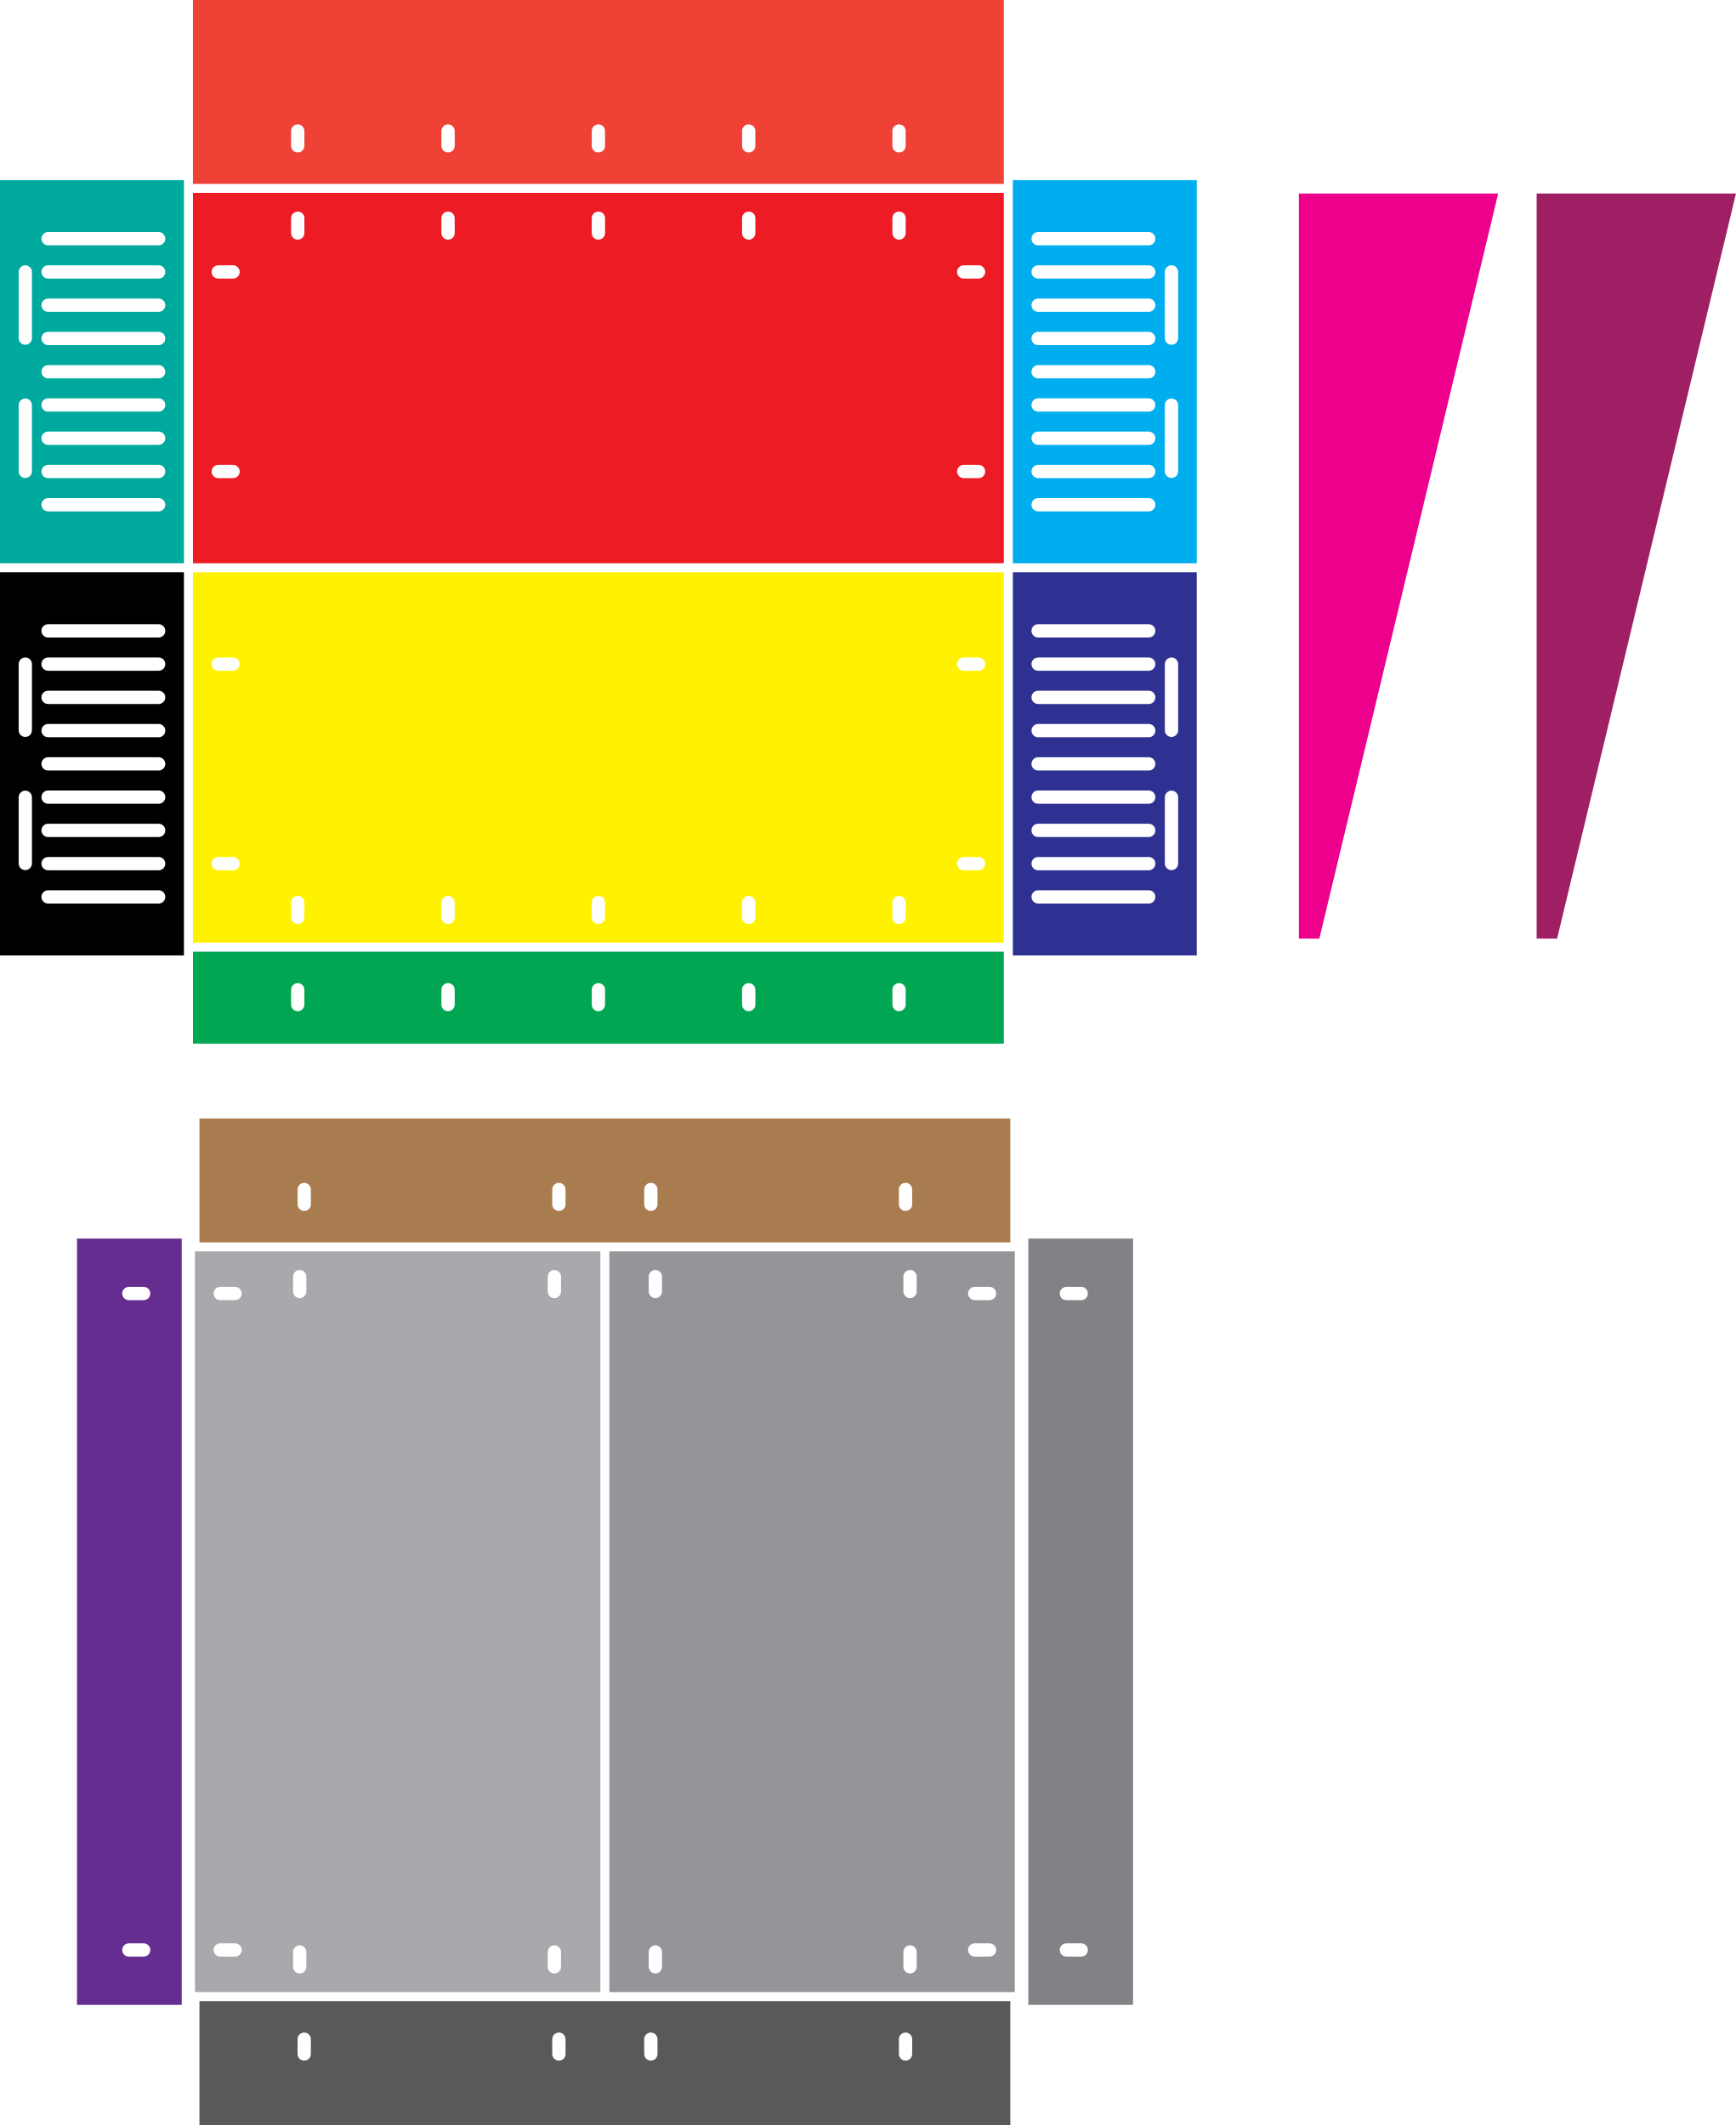
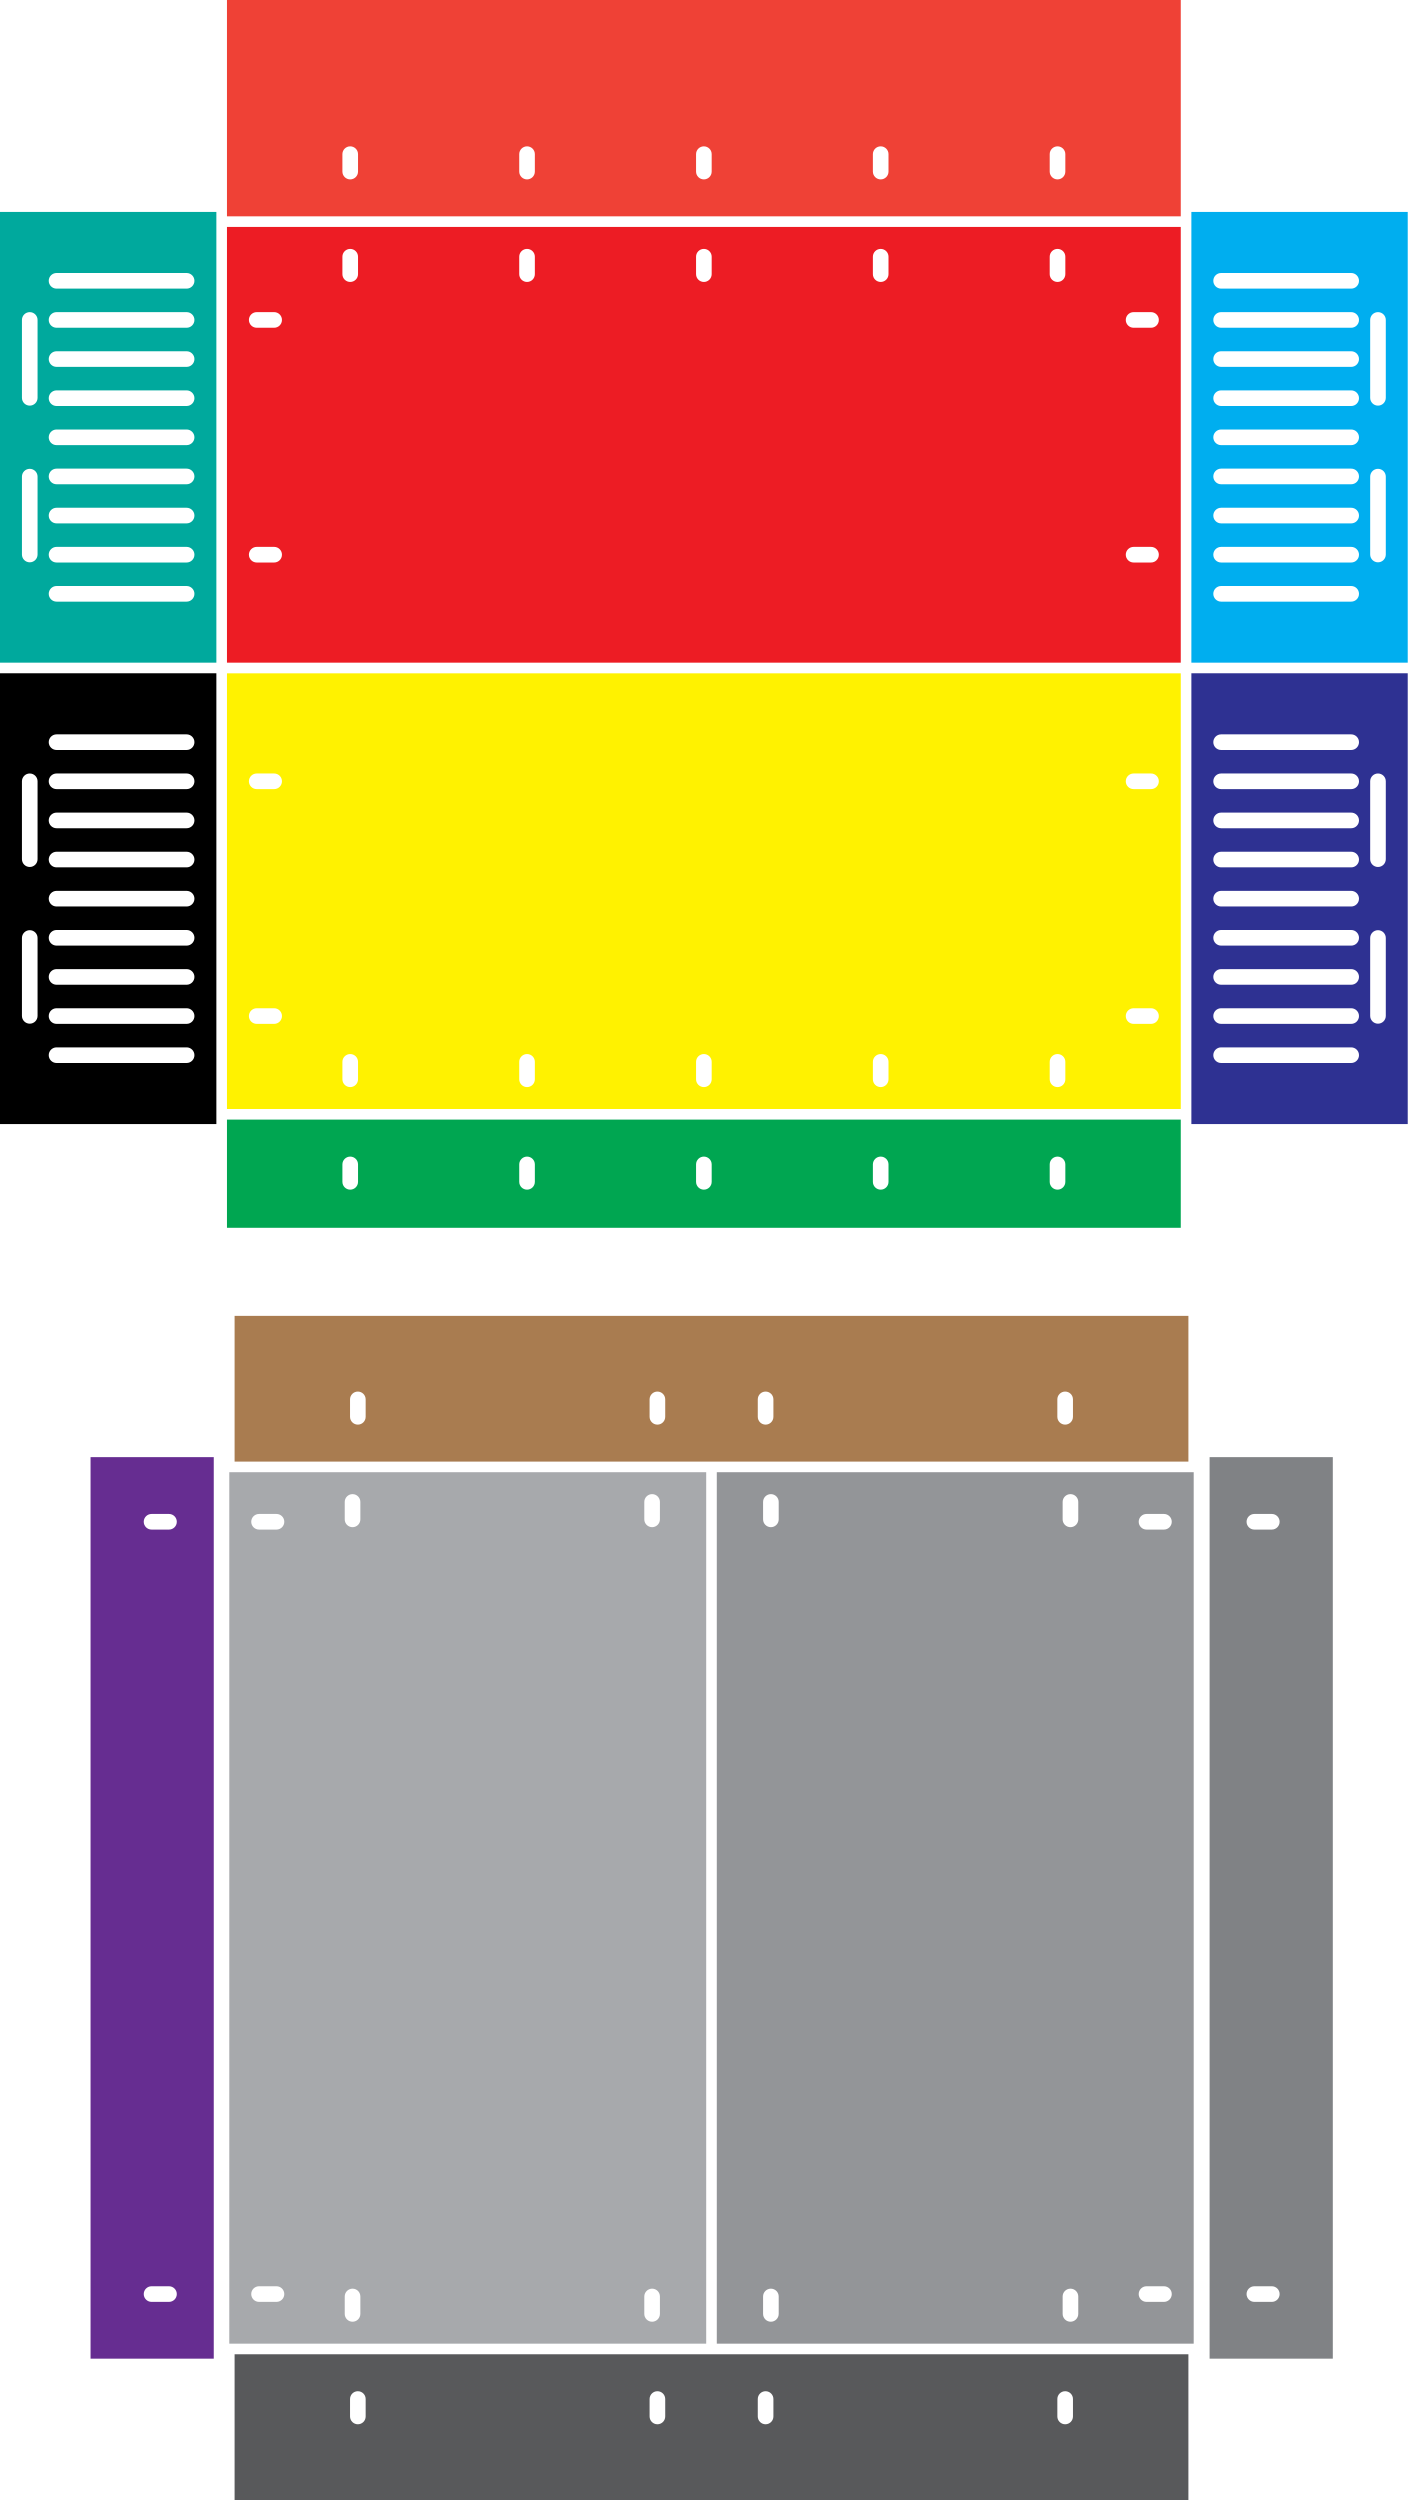
- <svg xmlns="http://www.w3.org/2000/svg" xml:space="preserve" style="enable-background:new 0 0 1926.153 2358.23" viewBox="0 0 1926.153 2358.23">
-   <path d="M1225.858 625.118h102.047V199.921h-204.094v425.197h102.047zm66.614-323.32c0-4.07 3.3-7.37 7.37-7.37s7.37 3.3 7.37 7.37v73.457c0 4.07-3.3 7.37-7.37 7.37s-7.37-3.3-7.37-7.37v-73.457zm0 147.807c0-4.07 3.3-7.37 7.37-7.37s7.37 3.3 7.37 7.37v73.457c0 4.07-3.3 7.37-7.37 7.37s-7.37-3.3-7.37-7.37v-73.457zm-140.599-192.084h122.688c4.07 0 7.37 3.3 7.37 7.37s-3.3 7.37-7.37 7.37h-122.688c-4.07 0-7.37-3.3-7.37-7.37s3.3-7.37 7.37-7.37zm0 36.907h122.688c4.07 0 7.37 3.3 7.37 7.37s-3.3 7.37-7.37 7.37h-122.688c-4.07 0-7.37-3.3-7.37-7.37s3.3-7.37 7.37-7.37zm0 36.907h122.688c4.07 0 7.37 3.3 7.37 7.37s-3.3 7.37-7.37 7.37h-122.688c-4.07 0-7.37-3.3-7.37-7.37s3.3-7.37 7.37-7.37zm0 36.907h122.688c4.07 0 7.37 3.3 7.37 7.37s-3.3 7.37-7.37 7.37h-122.688c-4.07 0-7.37-3.3-7.37-7.37s3.3-7.37 7.37-7.37zm0 36.907h122.688c4.07 0 7.37 3.3 7.37 7.37s-3.3 7.37-7.37 7.37h-122.688c-4.07 0-7.37-3.3-7.37-7.37s3.3-7.37 7.37-7.37zm0 36.907h122.688c4.07 0 7.37 3.3 7.37 7.37s-3.3 7.37-7.37 7.37h-122.688c-4.07 0-7.37-3.3-7.37-7.37s3.3-7.37 7.37-7.37zm0 36.907h122.688c4.07 0 7.37 3.3 7.37 7.37s-3.3 7.37-7.37 7.37h-122.688c-4.07 0-7.37-3.3-7.37-7.37s3.3-7.37 7.37-7.37zm0 36.907h122.688c4.07 0 7.37 3.3 7.37 7.37s-3.3 7.37-7.37 7.37h-122.688c-4.07 0-7.37-3.3-7.37-7.37s3.3-7.37 7.37-7.37zm0 36.908h122.688c4.07 0 7.37 3.3 7.37 7.37s-3.3 7.37-7.37 7.37h-122.688c-4.07 0-7.37-3.3-7.37-7.37 0-4.071 3.3-7.37 7.37-7.37z" style="fill:#00aeef" />
-   <path d="M102.047 625.118h102.047V199.921H0v425.197h102.047zM53.343 257.521h122.688c4.07 0 7.37 3.3 7.37 7.37s-3.3 7.37-7.37 7.37H53.343c-4.07 0-7.37-3.3-7.37-7.37s3.3-7.37 7.37-7.37zm0 36.907h122.688c4.07 0 7.37 3.3 7.37 7.37s-3.3 7.37-7.37 7.37H53.343c-4.07 0-7.37-3.3-7.37-7.37s3.3-7.37 7.37-7.37zm0 36.907h122.688c4.07 0 7.37 3.3 7.37 7.37s-3.3 7.37-7.37 7.37H53.343c-4.07 0-7.37-3.3-7.37-7.37s3.3-7.37 7.37-7.37zm0 36.907h122.688c4.07 0 7.37 3.3 7.37 7.37s-3.3 7.37-7.37 7.37H53.343c-4.07 0-7.37-3.3-7.37-7.37s3.3-7.37 7.37-7.37zm0 36.907h122.688c4.07 0 7.37 3.3 7.37 7.37s-3.3 7.37-7.37 7.37H53.343c-4.07 0-7.37-3.3-7.37-7.37s3.3-7.37 7.37-7.37zm0 36.907h122.688c4.07 0 7.37 3.3 7.37 7.37s-3.3 7.37-7.37 7.37H53.343c-4.07 0-7.37-3.3-7.37-7.37s3.3-7.37 7.37-7.37zm0 36.907h122.688c4.07 0 7.37 3.3 7.37 7.37s-3.3 7.37-7.37 7.37H53.343c-4.07 0-7.37-3.3-7.37-7.37s3.3-7.37 7.37-7.37zm0 36.907h122.688c4.07 0 7.37 3.3 7.37 7.37s-3.3 7.37-7.37 7.37H53.343c-4.07 0-7.37-3.3-7.37-7.37s3.3-7.37 7.37-7.37zm0 36.908h122.688c4.07 0 7.37 3.3 7.37 7.37s-3.3 7.37-7.37 7.37H53.343c-4.07 0-7.37-3.3-7.37-7.37 0-4.071 3.3-7.37 7.37-7.37zm-32.651-250.98c0-4.07 3.3-7.37 7.37-7.37s7.37 3.3 7.37 7.37v73.457c0 4.07-3.3 7.37-7.37 7.37s-7.37-3.3-7.37-7.37v-73.457zm0 147.807c0-4.07 3.3-7.37 7.37-7.37s7.37 3.3 7.37 7.37v73.457c0 4.07-3.3 7.37-7.37 7.37s-7.37-3.3-7.37-7.37v-73.457z" style="fill:#00a99d" />
-   <path d="M1225.858 1060.314h102.047V635.117h-204.094v425.197h102.047zm66.614-323.32c0-4.07 3.3-7.37 7.37-7.37s7.37 3.3 7.37 7.37v73.457c0 4.07-3.3 7.37-7.37 7.37s-7.37-3.3-7.37-7.37v-73.457zm0 147.807c0-4.07 3.3-7.37 7.37-7.37s7.37 3.3 7.37 7.37v73.457c0 4.07-3.3 7.37-7.37 7.37s-7.37-3.3-7.37-7.37v-73.457zm-140.599-192.084h122.688c4.07 0 7.37 3.3 7.37 7.37s-3.3 7.37-7.37 7.37h-122.688c-4.07 0-7.37-3.3-7.37-7.37s3.3-7.37 7.37-7.37zm0 36.907h122.688c4.07 0 7.37 3.3 7.37 7.37s-3.3 7.37-7.37 7.37h-122.688c-4.07 0-7.37-3.3-7.37-7.37s3.3-7.37 7.37-7.37zm0 36.907h122.688c4.07 0 7.37 3.3 7.37 7.37s-3.3 7.37-7.37 7.37h-122.688c-4.07 0-7.37-3.3-7.37-7.37s3.3-7.37 7.37-7.37zm0 36.907h122.688c4.07 0 7.37 3.3 7.37 7.37s-3.3 7.37-7.37 7.37h-122.688c-4.07 0-7.37-3.3-7.37-7.37s3.3-7.37 7.37-7.37zm0 36.907h122.688c4.07 0 7.37 3.3 7.37 7.37s-3.3 7.37-7.37 7.37h-122.688c-4.07 0-7.37-3.3-7.37-7.37s3.3-7.37 7.37-7.37zm0 36.907h122.688c4.07 0 7.37 3.3 7.37 7.37s-3.3 7.37-7.37 7.37h-122.688c-4.07 0-7.37-3.3-7.37-7.37s3.3-7.37 7.37-7.37zm0 36.907h122.688c4.07 0 7.37 3.3 7.37 7.37s-3.3 7.37-7.37 7.37h-122.688c-4.07 0-7.37-3.3-7.37-7.37s3.3-7.37 7.37-7.37zm0 36.907h122.688c4.07 0 7.37 3.3 7.37 7.37s-3.3 7.37-7.37 7.37h-122.688c-4.07 0-7.37-3.3-7.37-7.37s3.3-7.37 7.37-7.37zm0 36.908h122.688c4.07 0 7.37 3.3 7.37 7.37s-3.3 7.37-7.37 7.37h-122.688c-4.07 0-7.37-3.3-7.37-7.37 0-4.071 3.3-7.37 7.37-7.37z" style="fill:#2e3192" />
-   <path d="M102.047 1060.314h102.047V635.117H0v425.197h102.047zM53.343 692.717h122.688c4.07 0 7.37 3.3 7.37 7.37s-3.3 7.37-7.37 7.37H53.343c-4.07 0-7.37-3.3-7.37-7.37s3.3-7.37 7.37-7.37zm0 36.907h122.688c4.07 0 7.37 3.3 7.37 7.37s-3.3 7.37-7.37 7.37H53.343c-4.07 0-7.37-3.3-7.37-7.37s3.3-7.37 7.37-7.37zm0 36.907h122.688c4.07 0 7.37 3.3 7.37 7.37s-3.3 7.37-7.37 7.37H53.343c-4.07 0-7.37-3.3-7.37-7.37s3.3-7.37 7.37-7.37zm0 36.907h122.688c4.07 0 7.37 3.3 7.37 7.37s-3.3 7.37-7.37 7.37H53.343c-4.07 0-7.37-3.3-7.37-7.37s3.3-7.37 7.37-7.37zm0 36.907h122.688c4.07 0 7.37 3.3 7.37 7.37s-3.3 7.37-7.37 7.37H53.343c-4.07 0-7.37-3.3-7.37-7.37s3.3-7.37 7.37-7.37zm0 36.907h122.688c4.07 0 7.37 3.3 7.37 7.37s-3.3 7.37-7.37 7.37H53.343c-4.07 0-7.37-3.3-7.37-7.37s3.3-7.37 7.37-7.37zm0 36.907h122.688c4.07 0 7.37 3.3 7.37 7.37s-3.3 7.37-7.37 7.37H53.343c-4.07 0-7.37-3.3-7.37-7.37s3.3-7.37 7.37-7.37zm0 36.907h122.688c4.07 0 7.37 3.3 7.37 7.37s-3.3 7.37-7.37 7.37H53.343c-4.07 0-7.37-3.3-7.37-7.37s3.3-7.37 7.37-7.37zm0 36.908h122.688c4.07 0 7.37 3.3 7.37 7.37s-3.3 7.37-7.37 7.37H53.343c-4.07 0-7.37-3.3-7.37-7.37 0-4.071 3.3-7.37 7.37-7.37zm-32.651-250.98c0-4.07 3.3-7.37 7.37-7.37s7.37 3.3 7.37 7.37v73.457c0 4.07-3.3 7.37-7.37 7.37s-7.37-3.3-7.37-7.37v-73.457zm0 147.807c0-4.07 3.3-7.37 7.37-7.37s7.37 3.3 7.37 7.37v73.457c0 4.07-3.3 7.37-7.37 7.37s-7.37-3.3-7.37-7.37v-73.457z" />
-   <path d="M214.094 0v204.094h899.717V0H214.094zm123.629 161.858c0 4.07-3.3 7.37-7.37 7.37s-7.37-3.3-7.37-7.37v-16.441c0-4.07 3.3-7.37 7.37-7.37s7.37 3.3 7.37 7.37v16.441zm166.799 0c0 4.07-3.3 7.37-7.37 7.37s-7.37-3.3-7.37-7.37v-16.441c0-4.07 3.3-7.37 7.37-7.37s7.37 3.3 7.37 7.37v16.441zm166.799 0c0 4.07-3.3 7.37-7.37 7.37s-7.37-3.3-7.37-7.37v-16.441c0-4.07 3.3-7.37 7.37-7.37s7.37 3.3 7.37 7.37v16.441zm166.799 0c0 4.07-3.3 7.37-7.37 7.37s-7.37-3.3-7.37-7.37v-16.441c0-4.07 3.3-7.37 7.37-7.37s7.37 3.3 7.37 7.37v16.441zm166.799 0c0 4.07-3.3 7.37-7.37 7.37s-7.37-3.3-7.37-7.37v-16.441c0-4.07 3.3-7.37 7.37-7.37s7.37 3.3 7.37 7.37v16.441z" style="fill:#ef4136" />
-   <path d="M214.094 1056.142v102.047h899.717v-102.047H214.094zm123.633 58.677c0 4.07-3.3 7.37-7.37 7.37s-7.37-3.3-7.37-7.37v-16.441c0-4.07 3.3-7.37 7.37-7.37s7.37 3.3 7.37 7.37v16.441zm166.799 0c0 4.07-3.3 7.37-7.37 7.37s-7.37-3.3-7.37-7.37v-16.441c0-4.07 3.3-7.37 7.37-7.37s7.37 3.3 7.37 7.37v16.441zm166.798 0c0 4.07-3.3 7.37-7.37 7.37s-7.37-3.3-7.37-7.37v-16.441c0-4.07 3.3-7.37 7.37-7.37s7.37 3.3 7.37 7.37v16.441zm166.799 0c0 4.07-3.3 7.37-7.37 7.37s-7.37-3.3-7.37-7.37v-16.441c0-4.07 3.3-7.37 7.37-7.37s7.37 3.3 7.37 7.37v16.441zm166.799 0c0 4.07-3.3 7.37-7.37 7.37s-7.37-3.3-7.37-7.37v-16.441c0-4.07 3.3-7.37 7.37-7.37s7.37 3.3 7.37 7.37v16.441z" style="fill:#00a651" />
-   <path d="M214.094 635.118v411.024h899.717V635.118H214.094zm44.504 330.69h-16.441c-4.07 0-7.37-3.3-7.37-7.37s3.3-7.37 7.37-7.37h16.441c4.07 0 7.37 3.3 7.37 7.37.001 4.07-3.299 7.37-7.37 7.37zm0-221.443h-16.441c-4.07 0-7.37-3.3-7.37-7.37s3.3-7.37 7.37-7.37h16.441c4.07 0 7.37 3.3 7.37 7.37.001 4.071-3.299 7.37-7.37 7.37zm79.129 273.714c0 4.07-3.3 7.37-7.37 7.37s-7.37-3.3-7.37-7.37v-16.441c0-4.07 3.3-7.37 7.37-7.37s7.37 3.3 7.37 7.37v16.441zm166.799 0c0 4.07-3.3 7.37-7.37 7.37s-7.37-3.3-7.37-7.37v-16.441c0-4.07 3.3-7.37 7.37-7.37s7.37 3.3 7.37 7.37v16.441zm166.798 0c0 4.07-3.3 7.37-7.37 7.37s-7.37-3.3-7.37-7.37v-16.441c0-4.07 3.3-7.37 7.37-7.37s7.37 3.3 7.37 7.37v16.441zm166.799 0c0 4.07-3.3 7.37-7.37 7.37s-7.37-3.3-7.37-7.37v-16.441c0-4.07 3.3-7.37 7.37-7.37s7.37 3.3 7.37 7.37v16.441zm166.799 0c0 4.07-3.3 7.37-7.37 7.37s-7.37-3.3-7.37-7.37v-16.441c0-4.07 3.3-7.37 7.37-7.37s7.37 3.3 7.37 7.37v16.441zm80.823-52.271h-16.441c-4.07 0-7.37-3.3-7.37-7.37s3.3-7.37 7.37-7.37h16.441c4.07 0 7.37 3.3 7.37 7.37s-3.3 7.37-7.37 7.37zm0-221.443h-16.441c-4.07 0-7.37-3.3-7.37-7.37s3.3-7.37 7.37-7.37h16.441c4.07 0 7.37 3.3 7.37 7.37 0 4.071-3.3 7.37-7.37 7.37z" style="fill:#fff200" />
-   <path d="M214.094 214.094v411.024h899.717V214.094H214.094zm44.508 316.517h-16.441c-4.07 0-7.37-3.3-7.37-7.37s3.3-7.37 7.37-7.37h16.441c4.07 0 7.37 3.3 7.37 7.37s-3.3 7.37-7.37 7.37zm0-221.442h-16.441c-4.07 0-7.37-3.3-7.37-7.37s3.3-7.37 7.37-7.37h16.441c4.07 0 7.37 3.3 7.37 7.37s-3.3 7.37-7.37 7.37zm79.121-50.571c0 4.07-3.3 7.37-7.37 7.37s-7.37-3.3-7.37-7.37v-16.441c0-4.07 3.3-7.37 7.37-7.37s7.37 3.3 7.37 7.37v16.441zm166.799 0c0 4.07-3.3 7.37-7.37 7.37s-7.37-3.3-7.37-7.37v-16.441c0-4.07 3.3-7.37 7.37-7.37s7.37 3.3 7.37 7.37v16.441zm166.799 0c0 4.07-3.3 7.37-7.37 7.37s-7.37-3.3-7.37-7.37v-16.441c0-4.07 3.3-7.37 7.37-7.37s7.37 3.3 7.37 7.37v16.441zm166.799 0c0 4.07-3.3 7.37-7.37 7.37s-7.37-3.3-7.37-7.37v-16.441c0-4.07 3.3-7.37 7.37-7.37s7.37 3.3 7.37 7.37v16.441zm166.799 0c0 4.07-3.3 7.37-7.37 7.37s-7.37-3.3-7.37-7.37v-16.441c0-4.07 3.3-7.37 7.37-7.37s7.37 3.3 7.37 7.37v16.441zm80.829 272.013h-16.441c-4.07 0-7.37-3.3-7.37-7.37s3.3-7.37 7.37-7.37h16.441c4.07 0 7.37 3.3 7.37 7.37s-3.3 7.37-7.37 7.37zm0-221.442h-16.441c-4.07 0-7.37-3.3-7.37-7.37s3.3-7.37 7.37-7.37h16.441c4.07 0 7.37 3.3 7.37 7.37s-3.3 7.37-7.37 7.37z" style="fill:#ed1c24" />
-   <path d="M676.15 1388.702v822.047h449.858v-822.047H676.15zm58.397 793.985c0 4.07-3.3 7.37-7.37 7.37s-7.37-3.3-7.37-7.37v-16.441c0-4.07 3.3-7.37 7.37-7.37s7.37 3.3 7.37 7.37v16.441zm0-749.481c0 4.07-3.3 7.37-7.37 7.37s-7.37-3.3-7.37-7.37v-16.441c0-4.07 3.3-7.37 7.37-7.37s7.37 3.3 7.37 7.37v16.441zm282.572 749.481c0 4.07-3.3 7.37-7.37 7.37s-7.37-3.3-7.37-7.37v-16.441c0-4.07 3.3-7.37 7.37-7.37s7.37 3.3 7.37 7.37v16.441zm0-749.481c0 4.07-3.3 7.37-7.37 7.37s-7.37-3.3-7.37-7.37v-16.441c0-4.07 3.3-7.37 7.37-7.37s7.37 3.3 7.37 7.37v16.441zm80.823 738.142h-16.441c-4.07 0-7.37-3.3-7.37-7.37 0-4.071 3.3-7.37 7.37-7.37h16.441c4.07 0 7.37 3.3 7.37 7.37s-3.3 7.37-7.37 7.37zm.003-728.504h-16.441c-4.07 0-7.37-3.3-7.37-7.37s3.3-7.37 7.37-7.37h16.441c4.07 0 7.37 3.3 7.37 7.37s-3.299 7.37-7.37 7.37z" style="fill:#939598" />
-   <path d="M216.292 1388.702v822.047H666.15v-822.047H216.292zm44.504 782.646h-16.441c-4.07 0-7.37-3.3-7.37-7.37 0-4.071 3.3-7.37 7.37-7.37h16.441c4.07 0 7.37 3.3 7.37 7.37s-3.3 7.37-7.37 7.37zm.003-728.504h-16.441c-4.07 0-7.37-3.3-7.37-7.37s3.3-7.37 7.37-7.37h16.441c4.07 0 7.37 3.3 7.37 7.37s-3.3 7.37-7.37 7.37zm79.122 739.843c0 4.07-3.3 7.37-7.37 7.37s-7.37-3.3-7.37-7.37v-16.441c0-4.07 3.3-7.37 7.37-7.37s7.37 3.3 7.37 7.37v16.441zm0-749.481c0 4.07-3.3 7.37-7.37 7.37s-7.37-3.3-7.37-7.37v-16.441c0-4.07 3.3-7.37 7.37-7.37s7.37 3.3 7.37 7.37v16.441zm282.572 749.481c0 4.07-3.3 7.37-7.37 7.37s-7.37-3.3-7.37-7.37v-16.441c0-4.07 3.3-7.37 7.37-7.37s7.37 3.3 7.37 7.37v16.441zm0-749.481c0 4.07-3.3 7.37-7.37 7.37s-7.37-3.3-7.37-7.37v-16.441c0-4.07 3.3-7.37 7.37-7.37s7.37 3.3 7.37 7.37v16.441z" style="fill:#a7a9ac" />
-   <path d="M1141.008 1374.529v850.394h116.22v-850.394h-116.22zm58.679 796.819h-16.441c-4.07 0-7.37-3.3-7.37-7.37 0-4.071 3.3-7.37 7.37-7.37h16.441c4.07 0 7.37 3.3 7.37 7.37s-3.299 7.37-7.37 7.37zm0-728.504h-16.441c-4.07 0-7.37-3.3-7.37-7.37s3.3-7.37 7.37-7.37h16.441c4.07 0 7.37 3.3 7.37 7.37s-3.299 7.37-7.37 7.37z" style="fill:#808285" />
-   <path d="M85.42 1374.529v850.394h116.22v-850.394H85.42zm73.983 796.819h-16.441c-4.07 0-7.37-3.3-7.37-7.37 0-4.071 3.3-7.37 7.37-7.37h16.441c4.07 0 7.37 3.3 7.37 7.37s-3.3 7.37-7.37 7.37zm0-728.504h-16.441c-4.07 0-7.37-3.3-7.37-7.37s3.3-7.37 7.37-7.37h16.441c4.07 0 7.37 3.3 7.37 7.37s-3.3 7.37-7.37 7.37z" style="fill:#662d91" />
-   <path d="M221.292 2220.75v137.48h899.717v-137.48H221.292zm123.632 58.677c0 4.07-3.3 7.37-7.37 7.37s-7.37-3.3-7.37-7.37v-16.441c0-4.07 3.3-7.37 7.37-7.37s7.37 3.3 7.37 7.37v16.441zm282.572 0c0 4.07-3.3 7.37-7.37 7.37s-7.37-3.3-7.37-7.37v-16.441c0-4.07 3.3-7.37 7.37-7.37s7.37 3.3 7.37 7.37v16.441zm102.051 0c0 4.07-3.3 7.37-7.37 7.37s-7.37-3.3-7.37-7.37v-16.441c0-4.07 3.3-7.37 7.37-7.37s7.37 3.3 7.37 7.37v16.441zm282.572 0c0 4.07-3.3 7.37-7.37 7.37s-7.37-3.3-7.37-7.37v-16.441c0-4.07 3.3-7.37 7.37-7.37s7.37 3.3 7.37 7.37v16.441z" style="fill:#58595b" />
-   <path d="M221.292 1241.222v137.48h899.717v-137.48H221.292zm123.629 95.244c0 4.07-3.3 7.37-7.37 7.37s-7.37-3.3-7.37-7.37v-16.441c0-4.07 3.3-7.37 7.37-7.37s7.37 3.3 7.37 7.37v16.441zm282.572 0c0 4.07-3.3 7.37-7.37 7.37s-7.37-3.3-7.37-7.37v-16.441c0-4.07 3.3-7.37 7.37-7.37s7.37 3.3 7.37 7.37v16.441zm102.051 0c0 4.07-3.3 7.37-7.37 7.37s-7.37-3.3-7.37-7.37v-16.441c0-4.07 3.3-7.37 7.37-7.37s7.37 3.3 7.37 7.37v16.441zm282.572 0c0 4.07-3.3 7.37-7.37 7.37s-7.37-3.3-7.37-7.37v-16.441c0-4.07 3.3-7.37 7.37-7.37s7.37 3.3 7.37 7.37v16.441z" style="fill:#a97c50" />
-   <path d="M1463.88 1041.667h-22.677V214.755h221.136z" style="fill:#ec008c" />
-   <path d="M1727.694 1041.667h-22.677V214.755h221.136z" style="fill:#9e1f63" />
+ <svg xmlns="http://www.w3.org/2000/svg" xml:space="preserve" viewBox="0 0 1327.905 2358.23">
+   <path d="M1225.858 625.118h102.047V199.921h-204.094v425.197zm66.614-323.32c0-4.07 3.3-7.37 7.37-7.37s7.37 3.3 7.37 7.37v73.457c0 4.07-3.3 7.37-7.37 7.37s-7.37-3.3-7.37-7.37zm0 147.807c0-4.07 3.3-7.37 7.37-7.37s7.37 3.3 7.37 7.37v73.457c0 4.07-3.3 7.37-7.37 7.37s-7.37-3.3-7.37-7.37zm-140.599-192.084h122.688c4.07 0 7.37 3.3 7.37 7.37s-3.3 7.37-7.37 7.37h-122.688c-4.07 0-7.37-3.3-7.37-7.37s3.3-7.37 7.37-7.37m0 36.907h122.688c4.07 0 7.37 3.3 7.37 7.37s-3.3 7.37-7.37 7.37h-122.688c-4.07 0-7.37-3.3-7.37-7.37s3.3-7.37 7.37-7.37m0 36.907h122.688c4.07 0 7.37 3.3 7.37 7.37s-3.3 7.37-7.37 7.37h-122.688c-4.07 0-7.37-3.3-7.37-7.37s3.3-7.37 7.37-7.37m0 36.907h122.688c4.07 0 7.37 3.3 7.37 7.37s-3.3 7.37-7.37 7.37h-122.688c-4.07 0-7.37-3.3-7.37-7.37s3.3-7.37 7.37-7.37m0 36.907h122.688c4.07 0 7.37 3.3 7.37 7.37s-3.3 7.37-7.37 7.37h-122.688c-4.07 0-7.37-3.3-7.37-7.37s3.3-7.37 7.37-7.37m0 36.907h122.688c4.07 0 7.37 3.3 7.37 7.37s-3.3 7.37-7.37 7.37h-122.688c-4.07 0-7.37-3.3-7.37-7.37s3.3-7.37 7.37-7.37m0 36.907h122.688c4.07 0 7.37 3.3 7.37 7.37s-3.3 7.37-7.37 7.37h-122.688c-4.07 0-7.37-3.3-7.37-7.37s3.3-7.37 7.37-7.37m0 36.907h122.688c4.07 0 7.37 3.3 7.37 7.37s-3.3 7.37-7.37 7.37h-122.688c-4.07 0-7.37-3.3-7.37-7.37s3.3-7.37 7.37-7.37m0 36.908h122.688c4.07 0 7.37 3.3 7.37 7.37s-3.3 7.37-7.37 7.37h-122.688c-4.07 0-7.37-3.3-7.37-7.37 0-4.071 3.3-7.37 7.37-7.37" style="fill:#00aeef" />
+   <path d="M102.047 625.118h102.047V199.921H0v425.197zM53.343 257.521h122.688c4.07 0 7.37 3.3 7.37 7.37s-3.3 7.37-7.37 7.37H53.343c-4.07 0-7.37-3.3-7.37-7.37s3.3-7.37 7.37-7.37m0 36.907h122.688c4.07 0 7.37 3.3 7.37 7.37s-3.3 7.37-7.37 7.37H53.343c-4.07 0-7.37-3.3-7.37-7.37s3.3-7.37 7.37-7.37m0 36.907h122.688c4.07 0 7.37 3.3 7.37 7.37s-3.3 7.37-7.37 7.37H53.343c-4.07 0-7.37-3.3-7.37-7.37s3.3-7.37 7.37-7.37m0 36.907h122.688c4.07 0 7.37 3.3 7.37 7.37s-3.3 7.37-7.37 7.37H53.343c-4.07 0-7.37-3.3-7.37-7.37s3.3-7.37 7.37-7.37m0 36.907h122.688c4.07 0 7.37 3.3 7.37 7.37s-3.3 7.37-7.37 7.37H53.343c-4.07 0-7.37-3.3-7.37-7.37s3.3-7.37 7.37-7.37m0 36.907h122.688c4.07 0 7.37 3.3 7.37 7.37s-3.3 7.37-7.37 7.37H53.343c-4.07 0-7.37-3.3-7.37-7.37s3.3-7.37 7.37-7.37m0 36.907h122.688c4.07 0 7.37 3.3 7.37 7.37s-3.3 7.37-7.37 7.37H53.343c-4.07 0-7.37-3.3-7.37-7.37s3.3-7.37 7.37-7.37m0 36.907h122.688c4.07 0 7.37 3.3 7.37 7.37s-3.3 7.37-7.37 7.37H53.343c-4.07 0-7.37-3.3-7.37-7.37s3.3-7.37 7.37-7.37m0 36.908h122.688c4.07 0 7.37 3.3 7.37 7.37s-3.3 7.37-7.37 7.37H53.343c-4.07 0-7.37-3.3-7.37-7.37 0-4.071 3.3-7.37 7.37-7.37m-32.651-250.98c0-4.07 3.3-7.37 7.37-7.37s7.37 3.3 7.37 7.37v73.457c0 4.07-3.3 7.37-7.37 7.37s-7.37-3.3-7.37-7.37zm0 147.807c0-4.07 3.3-7.37 7.37-7.37s7.37 3.3 7.37 7.37v73.457c0 4.07-3.3 7.37-7.37 7.37s-7.37-3.3-7.37-7.37z" style="fill:#00a99d" />
+   <path d="M1225.858 1060.314h102.047V635.117h-204.094v425.197zm66.614-323.32c0-4.07 3.3-7.37 7.37-7.37s7.37 3.3 7.37 7.37v73.457c0 4.07-3.3 7.37-7.37 7.37s-7.37-3.3-7.37-7.37zm0 147.807c0-4.07 3.3-7.37 7.37-7.37s7.37 3.3 7.37 7.37v73.457c0 4.07-3.3 7.37-7.37 7.37s-7.37-3.3-7.37-7.37zm-140.599-192.084h122.688c4.07 0 7.37 3.3 7.37 7.37s-3.3 7.37-7.37 7.37h-122.688c-4.07 0-7.37-3.3-7.37-7.37s3.3-7.37 7.37-7.37m0 36.907h122.688c4.07 0 7.37 3.3 7.37 7.37s-3.3 7.37-7.37 7.37h-122.688c-4.07 0-7.37-3.3-7.37-7.37s3.3-7.37 7.37-7.37m0 36.907h122.688c4.07 0 7.37 3.3 7.37 7.37s-3.3 7.37-7.37 7.37h-122.688c-4.07 0-7.37-3.3-7.37-7.37s3.3-7.37 7.37-7.37m0 36.907h122.688c4.07 0 7.37 3.3 7.37 7.37s-3.3 7.37-7.37 7.37h-122.688c-4.07 0-7.37-3.3-7.37-7.37s3.3-7.37 7.37-7.37m0 36.907h122.688c4.07 0 7.37 3.3 7.37 7.37s-3.3 7.37-7.37 7.37h-122.688c-4.07 0-7.37-3.3-7.37-7.37s3.3-7.37 7.37-7.37m0 36.907h122.688c4.07 0 7.37 3.3 7.37 7.37s-3.3 7.37-7.37 7.37h-122.688c-4.07 0-7.37-3.3-7.37-7.37s3.3-7.37 7.37-7.37m0 36.907h122.688c4.07 0 7.37 3.3 7.37 7.37s-3.3 7.37-7.37 7.37h-122.688c-4.07 0-7.37-3.3-7.37-7.37s3.3-7.37 7.37-7.37m0 36.907h122.688c4.07 0 7.37 3.3 7.37 7.37s-3.3 7.37-7.37 7.37h-122.688c-4.07 0-7.37-3.3-7.37-7.37s3.3-7.37 7.37-7.37m0 36.908h122.688c4.07 0 7.37 3.3 7.37 7.37s-3.3 7.37-7.37 7.37h-122.688c-4.07 0-7.37-3.3-7.37-7.37 0-4.071 3.3-7.37 7.37-7.37" style="fill:#2e3192" />
+   <path d="M102.047 1060.314h102.047V635.117H0v425.197zM53.343 692.717h122.688c4.07 0 7.37 3.3 7.37 7.37s-3.3 7.37-7.37 7.37H53.343c-4.07 0-7.37-3.3-7.37-7.37s3.3-7.37 7.37-7.37m0 36.907h122.688c4.07 0 7.37 3.3 7.37 7.37s-3.3 7.37-7.37 7.37H53.343c-4.07 0-7.37-3.3-7.37-7.37s3.3-7.37 7.37-7.37m0 36.907h122.688c4.07 0 7.37 3.3 7.37 7.37s-3.3 7.37-7.37 7.37H53.343c-4.07 0-7.37-3.3-7.37-7.37s3.3-7.37 7.37-7.37m0 36.907h122.688c4.07 0 7.37 3.3 7.37 7.37s-3.3 7.37-7.37 7.37H53.343c-4.07 0-7.37-3.3-7.37-7.37s3.3-7.37 7.37-7.37m0 36.907h122.688c4.07 0 7.37 3.3 7.37 7.37s-3.3 7.37-7.37 7.37H53.343c-4.07 0-7.37-3.3-7.37-7.37s3.3-7.37 7.37-7.37m0 36.907h122.688c4.07 0 7.37 3.3 7.37 7.37s-3.3 7.37-7.37 7.37H53.343c-4.07 0-7.37-3.3-7.37-7.37s3.3-7.37 7.37-7.37m0 36.907h122.688c4.07 0 7.37 3.3 7.37 7.37s-3.3 7.37-7.37 7.37H53.343c-4.07 0-7.37-3.3-7.37-7.37s3.3-7.37 7.37-7.37m0 36.907h122.688c4.07 0 7.37 3.3 7.37 7.37s-3.3 7.37-7.37 7.37H53.343c-4.07 0-7.37-3.3-7.37-7.37s3.3-7.37 7.37-7.37m0 36.908h122.688c4.07 0 7.37 3.3 7.37 7.37s-3.3 7.37-7.37 7.37H53.343c-4.07 0-7.37-3.3-7.37-7.37 0-4.071 3.3-7.37 7.37-7.37m-32.651-250.98c0-4.07 3.3-7.37 7.37-7.37s7.37 3.3 7.37 7.37v73.457c0 4.07-3.3 7.37-7.37 7.37s-7.37-3.3-7.37-7.37zm0 147.807c0-4.07 3.3-7.37 7.37-7.37s7.37 3.3 7.37 7.37v73.457c0 4.07-3.3 7.37-7.37 7.37s-7.37-3.3-7.37-7.37z" />
+   <path d="M214.094 0v204.094h899.717V0zm123.629 161.858c0 4.07-3.3 7.37-7.37 7.37s-7.37-3.3-7.37-7.37v-16.441c0-4.07 3.3-7.37 7.37-7.37s7.37 3.3 7.37 7.37zm166.799 0c0 4.07-3.3 7.37-7.37 7.37s-7.37-3.3-7.37-7.37v-16.441c0-4.07 3.3-7.37 7.37-7.37s7.37 3.3 7.37 7.37zm166.799 0c0 4.07-3.3 7.37-7.37 7.37s-7.37-3.3-7.37-7.37v-16.441c0-4.07 3.3-7.37 7.37-7.37s7.37 3.3 7.37 7.37zm166.799 0c0 4.07-3.3 7.37-7.37 7.37s-7.37-3.3-7.37-7.37v-16.441c0-4.07 3.3-7.37 7.37-7.37s7.37 3.3 7.37 7.37zm166.799 0c0 4.07-3.3 7.37-7.37 7.37s-7.37-3.3-7.37-7.37v-16.441c0-4.07 3.3-7.37 7.37-7.37s7.37 3.3 7.37 7.37z" style="fill:#ef4136" />
+   <path d="M214.094 1056.142v102.047h899.717v-102.047zm123.633 58.677c0 4.07-3.3 7.37-7.37 7.37s-7.37-3.3-7.37-7.37v-16.441c0-4.07 3.3-7.37 7.37-7.37s7.37 3.3 7.37 7.37zm166.799 0c0 4.07-3.3 7.37-7.37 7.37s-7.37-3.3-7.37-7.37v-16.441c0-4.07 3.3-7.37 7.37-7.37s7.37 3.3 7.37 7.37zm166.798 0c0 4.07-3.3 7.37-7.37 7.37s-7.37-3.3-7.37-7.37v-16.441c0-4.07 3.3-7.37 7.37-7.37s7.37 3.3 7.37 7.37zm166.799 0c0 4.07-3.3 7.37-7.37 7.37s-7.37-3.3-7.37-7.37v-16.441c0-4.07 3.3-7.37 7.37-7.37s7.37 3.3 7.37 7.37zm166.799 0c0 4.07-3.3 7.37-7.37 7.37s-7.37-3.3-7.37-7.37v-16.441c0-4.07 3.3-7.37 7.37-7.37s7.37 3.3 7.37 7.37z" style="fill:#00a651" />
+   <path d="M214.094 635.118v411.024h899.717V635.118zm44.504 330.69h-16.441c-4.07 0-7.37-3.3-7.37-7.37s3.3-7.37 7.37-7.37h16.441c4.07 0 7.37 3.3 7.37 7.37.001 4.07-3.299 7.37-7.37 7.37m0-221.443h-16.441c-4.07 0-7.37-3.3-7.37-7.37s3.3-7.37 7.37-7.37h16.441c4.07 0 7.37 3.3 7.37 7.37.001 4.071-3.299 7.37-7.37 7.37m79.129 273.714c0 4.07-3.3 7.37-7.37 7.37s-7.37-3.3-7.37-7.37v-16.441c0-4.07 3.3-7.37 7.37-7.37s7.37 3.3 7.37 7.37zm166.799 0c0 4.07-3.3 7.37-7.37 7.37s-7.37-3.3-7.37-7.37v-16.441c0-4.07 3.3-7.37 7.37-7.37s7.37 3.3 7.37 7.37zm166.798 0c0 4.07-3.3 7.37-7.37 7.37s-7.37-3.3-7.37-7.37v-16.441c0-4.07 3.3-7.37 7.37-7.37s7.37 3.3 7.37 7.37zm166.799 0c0 4.07-3.3 7.37-7.37 7.37s-7.37-3.3-7.37-7.37v-16.441c0-4.07 3.3-7.37 7.37-7.37s7.37 3.3 7.37 7.37zm166.799 0c0 4.07-3.3 7.37-7.37 7.37s-7.37-3.3-7.37-7.37v-16.441c0-4.07 3.3-7.37 7.37-7.37s7.37 3.3 7.37 7.37zm80.823-52.271h-16.441c-4.07 0-7.37-3.3-7.37-7.37s3.3-7.37 7.37-7.37h16.441c4.07 0 7.37 3.3 7.37 7.37s-3.3 7.37-7.37 7.37m0-221.443h-16.441c-4.07 0-7.37-3.3-7.37-7.37s3.3-7.37 7.37-7.37h16.441c4.07 0 7.37 3.3 7.37 7.37 0 4.071-3.3 7.37-7.37 7.37" style="fill:#fff200" />
+   <path d="M214.094 214.094v411.024h899.717V214.094zm44.508 316.517h-16.441c-4.07 0-7.37-3.3-7.37-7.37s3.3-7.37 7.37-7.37h16.441c4.07 0 7.37 3.3 7.37 7.37s-3.3 7.37-7.37 7.37m0-221.442h-16.441c-4.07 0-7.37-3.3-7.37-7.37s3.3-7.37 7.37-7.37h16.441c4.07 0 7.37 3.3 7.37 7.37s-3.3 7.37-7.37 7.37m79.121-50.571c0 4.07-3.3 7.37-7.37 7.37s-7.37-3.3-7.37-7.37v-16.441c0-4.07 3.3-7.37 7.37-7.37s7.37 3.3 7.37 7.37zm166.799 0c0 4.07-3.3 7.37-7.37 7.37s-7.37-3.3-7.37-7.37v-16.441c0-4.07 3.3-7.37 7.37-7.37s7.37 3.3 7.37 7.37zm166.799 0c0 4.07-3.3 7.37-7.37 7.37s-7.37-3.3-7.37-7.37v-16.441c0-4.07 3.3-7.37 7.37-7.37s7.37 3.3 7.37 7.37zm166.799 0c0 4.07-3.3 7.37-7.37 7.37s-7.37-3.3-7.37-7.37v-16.441c0-4.07 3.3-7.37 7.37-7.37s7.37 3.3 7.37 7.37zm166.799 0c0 4.07-3.3 7.37-7.37 7.37s-7.37-3.3-7.37-7.37v-16.441c0-4.07 3.3-7.37 7.37-7.37s7.37 3.3 7.37 7.37zm80.829 272.013h-16.441c-4.07 0-7.37-3.3-7.37-7.37s3.3-7.37 7.37-7.37h16.441c4.07 0 7.37 3.3 7.37 7.37s-3.3 7.37-7.37 7.37m0-221.442h-16.441c-4.07 0-7.37-3.3-7.37-7.37s3.3-7.37 7.37-7.37h16.441c4.07 0 7.37 3.3 7.37 7.37s-3.3 7.37-7.37 7.37" style="fill:#ed1c24" />
+   <path d="M676.15 1388.702v822.047h449.858v-822.047zm58.397 793.985c0 4.07-3.3 7.37-7.37 7.37s-7.37-3.3-7.37-7.37v-16.441c0-4.07 3.3-7.37 7.37-7.37s7.37 3.3 7.37 7.37zm0-749.481c0 4.07-3.3 7.37-7.37 7.37s-7.37-3.3-7.37-7.37v-16.441c0-4.07 3.3-7.37 7.37-7.37s7.37 3.3 7.37 7.37zm282.572 749.481c0 4.07-3.3 7.37-7.37 7.37s-7.37-3.3-7.37-7.37v-16.441c0-4.07 3.3-7.37 7.37-7.37s7.37 3.3 7.37 7.37zm0-749.481c0 4.07-3.3 7.37-7.37 7.37s-7.37-3.3-7.37-7.37v-16.441c0-4.07 3.3-7.37 7.37-7.37s7.37 3.3 7.37 7.37zm80.823 738.142h-16.441c-4.07 0-7.37-3.3-7.37-7.37 0-4.071 3.3-7.37 7.37-7.37h16.441c4.07 0 7.37 3.3 7.37 7.37s-3.3 7.37-7.37 7.37m.003-728.504h-16.441c-4.07 0-7.37-3.3-7.37-7.37s3.3-7.37 7.37-7.37h16.441c4.07 0 7.37 3.3 7.37 7.37s-3.299 7.37-7.37 7.37" style="fill:#939598" />
+   <path d="M216.292 1388.702v822.047H666.15v-822.047zm44.504 782.646h-16.441c-4.07 0-7.37-3.3-7.37-7.37 0-4.071 3.3-7.37 7.37-7.37h16.441c4.07 0 7.37 3.3 7.37 7.37s-3.3 7.37-7.37 7.37m.003-728.504h-16.441c-4.07 0-7.37-3.3-7.37-7.37s3.3-7.37 7.37-7.37h16.441c4.07 0 7.37 3.3 7.37 7.37s-3.3 7.37-7.37 7.37m79.122 739.843c0 4.07-3.3 7.37-7.37 7.37s-7.37-3.3-7.37-7.37v-16.441c0-4.07 3.3-7.37 7.37-7.37s7.37 3.3 7.37 7.37zm0-749.481c0 4.07-3.3 7.37-7.37 7.37s-7.37-3.3-7.37-7.37v-16.441c0-4.07 3.3-7.37 7.37-7.37s7.37 3.3 7.37 7.37zm282.572 749.481c0 4.07-3.3 7.37-7.37 7.37s-7.37-3.3-7.37-7.37v-16.441c0-4.07 3.3-7.37 7.37-7.37s7.37 3.3 7.37 7.37zm0-749.481c0 4.07-3.3 7.37-7.37 7.37s-7.37-3.3-7.37-7.37v-16.441c0-4.07 3.3-7.37 7.37-7.37s7.37 3.3 7.37 7.37z" style="fill:#a7a9ac" />
+   <path d="M1141.008 1374.529v850.394h116.22v-850.394zm58.679 796.819h-16.441c-4.07 0-7.37-3.3-7.37-7.37 0-4.071 3.3-7.37 7.37-7.37h16.441c4.07 0 7.37 3.3 7.37 7.37s-3.299 7.37-7.37 7.37m0-728.504h-16.441c-4.07 0-7.37-3.3-7.37-7.37s3.3-7.37 7.37-7.37h16.441c4.07 0 7.37 3.3 7.37 7.37s-3.299 7.37-7.37 7.37" style="fill:#808285" />
+   <path d="M85.42 1374.529v850.394h116.22v-850.394zm73.983 796.819h-16.441c-4.07 0-7.37-3.3-7.37-7.37 0-4.071 3.3-7.37 7.37-7.37h16.441c4.07 0 7.37 3.3 7.37 7.37s-3.3 7.37-7.37 7.37m0-728.504h-16.441c-4.07 0-7.37-3.3-7.37-7.37s3.3-7.37 7.37-7.37h16.441c4.07 0 7.37 3.3 7.37 7.37s-3.3 7.37-7.37 7.37" style="fill:#662d91" />
+   <path d="M221.292 2220.75v137.48h899.717v-137.48zm123.632 58.677c0 4.07-3.3 7.37-7.37 7.37s-7.37-3.3-7.37-7.37v-16.441c0-4.07 3.3-7.37 7.37-7.37s7.37 3.3 7.37 7.37zm282.572 0c0 4.07-3.3 7.37-7.37 7.37s-7.37-3.3-7.37-7.37v-16.441c0-4.07 3.3-7.37 7.37-7.37s7.37 3.3 7.37 7.37zm102.051 0c0 4.07-3.3 7.37-7.37 7.37s-7.37-3.3-7.37-7.37v-16.441c0-4.07 3.3-7.37 7.37-7.37s7.37 3.3 7.37 7.37zm282.572 0c0 4.07-3.3 7.37-7.37 7.37s-7.37-3.3-7.37-7.37v-16.441c0-4.07 3.3-7.37 7.37-7.37s7.37 3.3 7.37 7.37z" style="fill:#58595b" />
+   <path d="M221.292 1241.222v137.48h899.717v-137.48zm123.629 95.244c0 4.07-3.3 7.37-7.37 7.37s-7.37-3.3-7.37-7.37v-16.441c0-4.07 3.3-7.37 7.37-7.37s7.37 3.3 7.37 7.37zm282.572 0c0 4.07-3.3 7.37-7.37 7.37s-7.37-3.3-7.37-7.37v-16.441c0-4.07 3.3-7.37 7.37-7.37s7.37 3.3 7.37 7.37zm102.051 0c0 4.07-3.3 7.37-7.37 7.37s-7.37-3.3-7.37-7.37v-16.441c0-4.07 3.3-7.37 7.37-7.37s7.37 3.3 7.37 7.37zm282.572 0c0 4.07-3.3 7.37-7.37 7.37s-7.37-3.3-7.37-7.37v-16.441c0-4.07 3.3-7.37 7.37-7.37s7.37 3.3 7.37 7.37z" style="fill:#a97c50" />
</svg>
